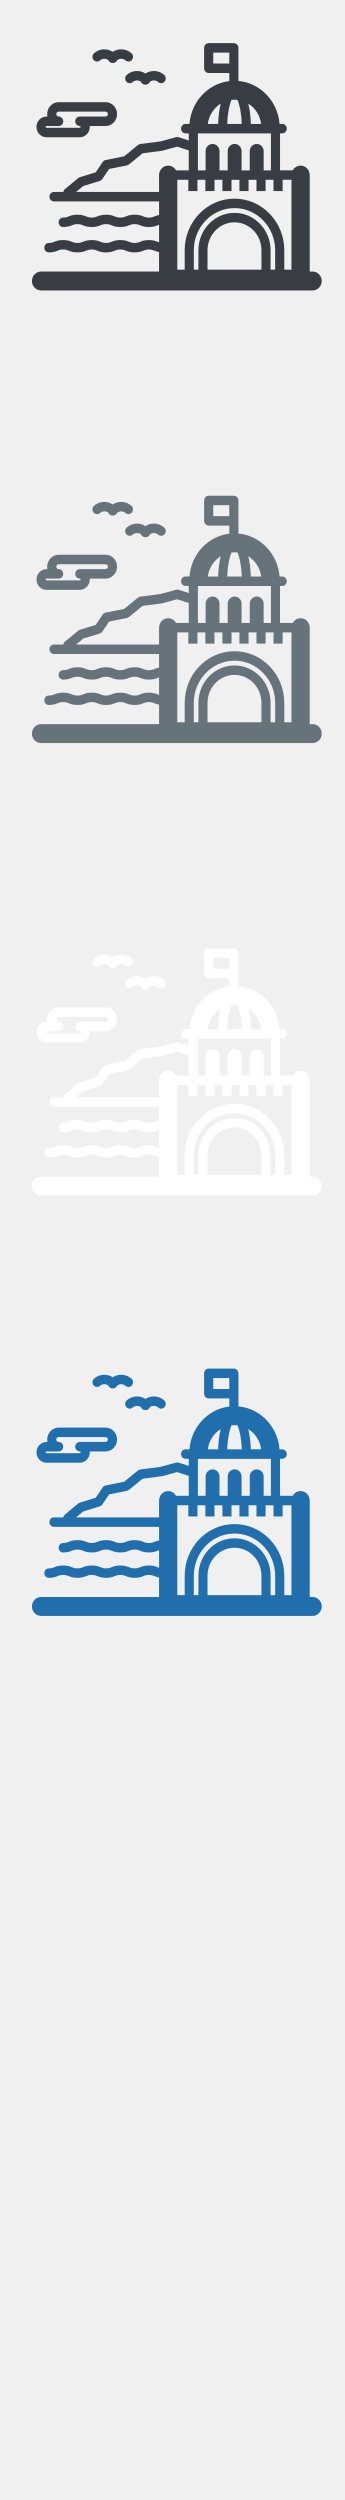
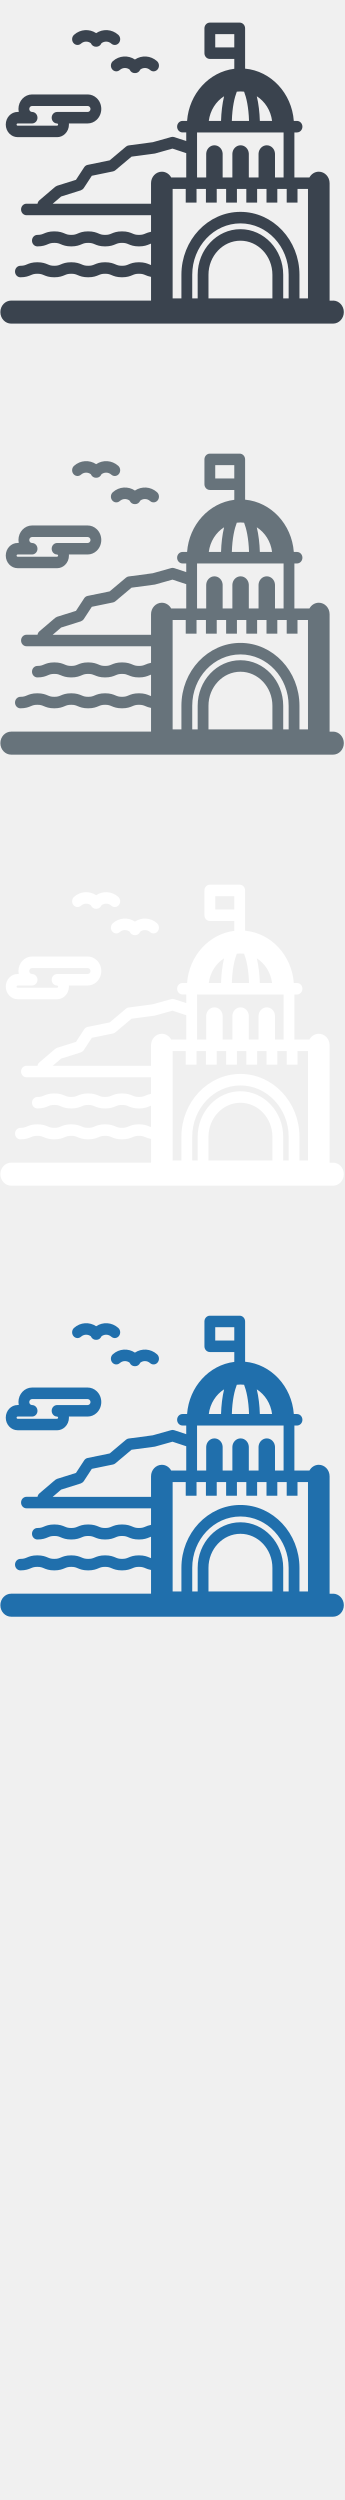
<svg xmlns="http://www.w3.org/2000/svg" width="32" height="232" viewBox="0 0 32 232">
  <g fill="none">
-     <g fill="#fff">
-       <path d="M9.277 89.607c.225-.196.545-.2.773-.029l.005.013c.069.155.219.253.384.253h.048c.164 0 .314-.099.384-.253l.005-.013c.228-.171.548-.167.773.029.179.156.446.132.596-.054.15-.185.127-.462-.052-.618-.501-.437-1.203-.467-1.731-.126-.528-.341-1.229-.31-1.731.126-.179.156-.202.433-.052.618.15.186.417.21.596.054" id="Fill-1" />
-       <path d="M11.717 91.564c.15.186.417.21.596.054.225-.196.545-.2.773-.029l.005.013c.07.155.219.253.384.253h.048c.164 0 .314-.099.384-.253l.005-.013c.228-.171.548-.167.773.029.179.156.446.132.596-.054.15-.186.127-.462-.052-.618-.501-.437-1.203-.467-1.731-.126-.528-.341-1.229-.31-1.731.126-.179.156-.202.433-.052.618" id="Fill-2" />
-       <path d="M4.312 96.738h3.093c.225 0 .443-.085.612-.24.2-.183.315-.445.315-.721l-.004-.083h1.47c.259 0 .509-.098.704-.277.23-.21.362-.512.362-.829 0-.317-.132-.619-.361-.829-.195-.179-.445-.277-.705-.277h-4.353c-.588 0-1.066.496-1.066 1.106l.023.228h-.089c-.511 0-.927.431-.927.961s.416.961.927.961zm0-1.045h1.134c.234 0 .423-.197.423-.439h-.002c0-.242-.189-.439-.423-.439-.121 0-.22-.102-.22-.228s.099-.228.22-.228h4.353l.145.057c.028.026.075.082.075.17 0 .089-.047.145-.075.171l-.145.057h-2.394c-.234 0-.423.196-.423.439 0 .242.19.439.423.439h.002l.053.021.028.062-.028.062-.053.021h-3.093c-.044 0-.08-.038-.08-.083 0-.046.036-.083.08-.083z" id="Fill-3" />
-       <path d="M29.009 109.199h-.267v-8.951c0-.485-.379-.878-.846-.878-.313 0-.586.177-.732.439h-1.178v-3.431h.205c.234 0 .423-.197.423-.439s-.189-.439-.423-.439h-.251c-.161-2.112-1.782-3.804-3.814-3.987v-3.069c0-.242-.189-.439-.423-.439h-2.337c-.234 0-.423.196-.423.439v1.891c0 .242.189.439.423.439h1.914v.751c-1.977.236-3.539 1.903-3.697 3.974h-.357c-.234 0-.423.196-.423.439 0 .242.19.439.423.439h.291v.659l-.941-.303c-.076-.024-.156-.026-.233-.005l-1.445.394-1.886.245c-.077.01-.149.041-.21.091l-1.279 1.048-1.728.346c-.108.022-.204.086-.267.18l-.644.96-1.479.452-.145.079-1.238 1.029c-.082.068-.131.162-.149.261h-.864c-.234 0-.423.196-.423.439 0 .242.19.439.423.439h9.753v1.263c-.187.033-.321.087-.436.133-.149.061-.257.104-.509.104s-.36-.044-.509-.104c-.181-.073-.406-.164-.817-.164-.411 0-.636.091-.817.164-.149.061-.257.104-.509.104s-.36-.044-.509-.104c-.181-.073-.406-.164-.817-.164-.411 0-.636.091-.817.164-.149.061-.257.104-.509.104s-.36-.044-.509-.104c-.181-.073-.406-.164-.817-.164-.411 0-.636.091-.817.164-.149.061-.257.104-.509.104-.234 0-.423.197-.423.439s.189.439.423.439c.411 0 .636-.091.817-.164.149-.061.257-.104.509-.104s.36.044.509.104c.181.073.406.164.817.164.411 0 .636-.091.817-.164.149-.061.257-.104.509-.104s.36.044.509.104c.181.073.406.164.817.164.411 0 .636-.091.817-.164.149-.061.257-.104.509-.104s.36.044.509.104c.181.073.406.164.817.164.411 0 .636-.091.817-.164l.128-.049v1.634l-.128-.049c-.181-.073-.406-.164-.817-.164-.411 0-.636.091-.817.164-.149.061-.257.104-.509.104s-.36-.044-.509-.104c-.181-.073-.406-.164-.817-.164-.411 0-.636.091-.817.164-.149.061-.257.104-.509.104s-.36-.044-.509-.104c-.181-.073-.406-.164-.817-.164-.411 0-.636.091-.817.164-.149.061-.257.104-.509.104s-.36-.044-.509-.104c-.181-.073-.406-.164-.817-.164-.411 0-.636.091-.817.164-.149.061-.257.104-.509.104-.234 0-.423.196-.423.439 0 .242.189.439.423.439.411 0 .636-.091.817-.165.149-.06.257-.104.509-.104s.36.044.509.104c.181.073.406.165.817.165.411 0 .636-.091.817-.164.149-.061.257-.104.509-.104s.36.044.509.104c.181.073.406.165.817.165.411 0 .636-.091.817-.165.149-.06.257-.104.509-.104s.36.044.509.104c.181.073.406.164.817.164.411 0 .636-.091.817-.164.149-.061.257-.104.509-.104s.36.044.509.104c.115.047.248.1.435.133v1.808h-10.951c-.467 0-.846.393-.846.878s.379.878.846.878h25.201c.467 0 .846-.393.846-.878s-.379-.878-.846-.878zm-3.473-.172h-.426v-1.8c0-1.915-1.502-3.473-3.349-3.473-1.846 0-3.349 1.558-3.349 3.473v1.8h-.426v-1.8c0-2.159 1.693-3.916 3.775-3.916s3.775 1.757 3.775 3.916v1.8zm-1.273 0h-5.005v-1.8c0-1.431 1.122-2.596 2.502-2.596 1.38 0 2.503 1.164 2.503 2.596v1.8zm2.786 0h-.667v-1.8c0-2.643-2.073-4.793-4.622-4.793-2.548 0-4.621 2.15-4.621 4.793v1.8h-.687v-8.34h1.025v1.041h.846v-1.041h.735v1.041h.846v-1.041h.735v1.041h.846v-1.041h.735v1.041h.846v-1.041h.735v1.041h.846v-1.041h.735v1.041h.846v-1.041h.82v8.34zm-19.517-7.607l.19-.158 1.145-.35.397-.121.154-.088.074-.082.631-.94 1.661-.333.182-.086 1.267-1.038 1.797-.233.055-.011 1.355-.37.602.194.474.153v1.853h-1.178c-.146-.262-.419-.439-.732-.439-.467 0-.846.393-.846.878v1.564h-7.7l.472-.393zm13.944-8.15l.285-.017.285.017c.176.435.355 1.177.388 2.231h-1.346c.033-1.053.211-1.796.388-2.231zm3.663 6.54h-.672v-1.815c-.016-.355-.298-.637-.644-.637-.346 0-.628.282-.644.637v1.815h-.761v-1.815c-.016-.355-.298-.637-.644-.637-.346 0-.628.282-.644.637v1.815h-.761v-1.815c-.016-.355-.298-.637-.644-.637-.346 0-.628.282-.644.637v1.815h-.716v-3.43h6.776v3.43zm-.901-4.309h-.958c-.02-.656-.099-1.313-.239-1.881.639.397 1.094 1.082 1.197 1.881zm-4.45-6.617h1.491v1.014h-1.491v-1.014zm.693 4.736c-.14.568-.218 1.225-.239 1.881h-.958c.103-.799.557-1.484 1.197-1.881z" id="Fill-4" />
-     </g>
-     <g fill="#373D43">
-       <path d="M9.277 5.607c.225-.196.545-.2.773-.029l.005.013c.069.155.219.253.384.253h.048c.164 0 .314-.099.384-.253l.005-.013c.228-.171.548-.167.773.029.179.156.446.132.596-.054.15-.185.127-.462-.052-.618-.501-.437-1.203-.467-1.731-.126-.528-.341-1.229-.31-1.731.126-.179.156-.202.433-.052.618.15.186.417.21.596.054" id="Fill-1" />
-       <path d="M11.717 7.564c.15.186.417.21.596.054.225-.196.545-.2.773-.029l.005.013c.07.155.219.253.384.253h.048c.164 0 .314-.099.384-.253l.005-.013c.228-.171.548-.167.773.029.179.156.446.132.596-.054.15-.186.127-.462-.052-.618-.501-.437-1.203-.467-1.731-.126-.528-.341-1.229-.31-1.731.126-.179.156-.202.433-.052.618" id="Fill-2" />
-       <path d="M4.312 12.738h3.093c.225 0 .443-.085.612-.24.2-.183.315-.445.315-.721l-.004-.083h1.47c.259 0 .509-.098.704-.277.23-.21.362-.512.362-.829 0-.317-.132-.619-.361-.829-.195-.179-.445-.277-.705-.277h-4.353c-.588 0-1.066.496-1.066 1.106l.023.228h-.089c-.511 0-.927.431-.927.961s.416.961.927.961zm0-1.045h1.134c.234 0 .423-.197.423-.439h-.002c0-.242-.189-.439-.423-.439-.121 0-.22-.102-.22-.228s.099-.228.22-.228h4.353l.145.057c.028.026.075.082.075.17 0 .089-.047.145-.075.171l-.145.057h-2.394c-.234 0-.423.196-.423.439 0 .242.19.439.423.439h.002l.053.021.028.062-.028.062-.053.021h-3.093c-.044 0-.08-.038-.08-.083 0-.046.036-.083.08-.083z" id="Fill-3" />
-       <path d="M29.009 25.199h-.267v-8.951c0-.485-.379-.878-.846-.878-.313 0-.586.177-.732.439h-1.178v-3.431h.205c.234 0 .423-.197.423-.439s-.189-.439-.423-.439h-.251c-.161-2.112-1.782-3.804-3.814-3.987v-3.069c0-.242-.189-.439-.423-.439h-2.337c-.234 0-.423.196-.423.439v1.891c0 .242.189.439.423.439h1.914v.751c-1.977.236-3.539 1.903-3.697 3.974h-.357c-.234 0-.423.196-.423.439 0 .242.19.439.423.439h.291v.659l-.941-.303c-.076-.024-.156-.026-.233-.005l-1.445.394-1.886.245c-.077.01-.149.041-.21.091l-1.279 1.048-1.728.346c-.108.022-.204.086-.267.18l-.644.96-1.479.452-.145.079-1.238 1.029c-.082.068-.131.162-.149.261h-.864c-.234 0-.423.196-.423.439 0 .242.19.439.423.439h9.753v1.263c-.187.033-.321.087-.436.133-.149.061-.257.104-.509.104s-.36-.044-.509-.104c-.181-.073-.406-.164-.817-.164-.411 0-.636.091-.817.164-.149.061-.257.104-.509.104s-.36-.044-.509-.104c-.181-.073-.406-.164-.817-.164-.411 0-.636.091-.817.164-.149.061-.257.104-.509.104s-.36-.044-.509-.104c-.181-.073-.406-.164-.817-.164-.411 0-.636.091-.817.164-.149.061-.257.104-.509.104-.234 0-.423.197-.423.439s.189.439.423.439c.411 0 .636-.091.817-.164.149-.061.257-.104.509-.104s.36.044.509.104c.181.073.406.164.817.164.411 0 .636-.091.817-.164.149-.061.257-.104.509-.104s.36.044.509.104c.181.073.406.164.817.164.411 0 .636-.091.817-.164.149-.061.257-.104.509-.104s.36.044.509.104c.181.073.406.164.817.164.411 0 .636-.091.817-.164l.128-.049v1.634l-.128-.049c-.181-.073-.406-.164-.817-.164-.411 0-.636.091-.817.164-.149.061-.257.104-.509.104s-.36-.044-.509-.104c-.181-.073-.406-.164-.817-.164-.411 0-.636.091-.817.164-.149.061-.257.104-.509.104s-.36-.044-.509-.104c-.181-.073-.406-.164-.817-.164-.411 0-.636.091-.817.164-.149.061-.257.104-.509.104s-.36-.044-.509-.104c-.181-.073-.406-.164-.817-.164-.411 0-.636.091-.817.164-.149.061-.257.104-.509.104-.234 0-.423.196-.423.439 0 .242.189.439.423.439.411 0 .636-.091.817-.165.149-.06.257-.104.509-.104s.36.044.509.104c.181.073.406.165.817.165.411 0 .636-.091.817-.164.149-.061.257-.104.509-.104s.36.044.509.104c.181.073.406.165.817.165.411 0 .636-.091.817-.165.149-.06.257-.104.509-.104s.36.044.509.104c.181.073.406.164.817.164.411 0 .636-.091.817-.164.149-.061.257-.104.509-.104s.36.044.509.104c.115.047.248.1.435.133v1.808h-10.951c-.467 0-.846.393-.846.878s.379.878.846.878h25.201c.467 0 .846-.393.846-.878s-.379-.878-.846-.878zm-3.473-.172h-.426v-1.8c0-1.915-1.502-3.473-3.349-3.473-1.846 0-3.349 1.558-3.349 3.473v1.8h-.426v-1.8c0-2.159 1.693-3.916 3.775-3.916s3.775 1.757 3.775 3.916v1.8zm-1.273 0h-5.005v-1.8c0-1.431 1.122-2.596 2.502-2.596 1.38 0 2.503 1.164 2.503 2.596v1.8zm2.786 0h-.667v-1.8c0-2.643-2.073-4.793-4.622-4.793-2.548 0-4.621 2.15-4.621 4.793v1.8h-.687v-8.34h1.025v1.041h.846v-1.041h.735v1.041h.846v-1.041h.735v1.041h.846v-1.041h.735v1.041h.846v-1.041h.735v1.041h.846v-1.041h.735v1.041h.846v-1.041h.82v8.34zm-19.517-7.607l.19-.158 1.145-.35.397-.121.154-.088.074-.082.631-.94 1.661-.333.182-.086 1.267-1.038 1.797-.233.055-.011 1.355-.37.602.194.474.153v1.853h-1.178c-.146-.262-.419-.439-.732-.439-.467 0-.846.393-.846.878v1.564h-7.7l.472-.393zm13.944-8.15l.285-.017.285.017c.176.435.355 1.177.388 2.231h-1.346c.033-1.053.211-1.796.388-2.231zm3.663 6.54h-.672v-1.815c-.016-.355-.298-.637-.644-.637-.346 0-.628.282-.644.637v1.815h-.761v-1.815c-.016-.355-.298-.637-.644-.637-.346 0-.628.282-.644.637v1.815h-.761v-1.815c-.016-.355-.298-.637-.644-.637-.346 0-.628.282-.644.637v1.815h-.716v-3.43h6.776v3.43zm-.901-4.309h-.958c-.02-.656-.099-1.313-.239-1.881.639.397 1.094 1.082 1.197 1.881zm-4.45-6.617h1.491v1.014h-1.491v-1.014zm.693 4.736c-.14.568-.218 1.225-.239 1.881h-.958c.103-.799.557-1.484 1.197-1.881z" id="Fill-4" />
-     </g>
-     <g fill="#67737B">
-       <path d="M9.277 47.607c.225-.196.545-.2.773-.029l.005.013c.069.155.219.253.384.253h.048c.164 0 .314-.099.384-.253l.005-.013c.228-.171.548-.167.773.029.179.156.446.132.596-.054.15-.185.127-.462-.052-.618-.501-.437-1.203-.467-1.731-.126-.528-.341-1.229-.31-1.731.126-.179.156-.202.433-.052.618.15.186.417.21.596.054" />
-       <path d="M11.717 49.564c.15.186.417.21.596.054.225-.196.545-.2.773-.029l.005.013c.07.155.219.253.384.253h.048c.164 0 .314-.099.384-.253l.005-.013c.228-.171.548-.167.773.029.179.156.446.132.596-.054.15-.186.127-.462-.052-.618-.501-.437-1.203-.467-1.731-.126-.528-.341-1.229-.31-1.731.126-.179.156-.202.433-.052.618" />
-       <path d="M4.312 54.738h3.093c.225 0 .443-.085.612-.24.2-.183.315-.445.315-.721l-.004-.083h1.47c.259 0 .509-.098.704-.277.23-.21.362-.512.362-.829 0-.317-.132-.619-.361-.829-.195-.179-.445-.277-.705-.277h-4.353c-.588 0-1.066.496-1.066 1.106l.023.228h-.089c-.511 0-.927.431-.927.961s.416.961.927.961zm0-1.045h1.134c.234 0 .423-.197.423-.439h-.002c0-.242-.189-.439-.423-.439-.121 0-.22-.102-.22-.228s.099-.228.22-.228h4.353l.145.057c.028.026.075.082.075.17 0 .089-.047.145-.075.171l-.145.057h-2.394c-.234 0-.423.196-.423.439 0 .242.19.439.423.439h.002l.053.021.028.062-.028.062-.053.021h-3.093c-.044 0-.08-.038-.08-.083 0-.046.036-.083.08-.083z" />
-       <path d="M29.009 67.199h-.267v-8.951c0-.485-.379-.878-.846-.878-.313 0-.586.177-.732.439h-1.178v-3.431h.205c.234 0 .423-.197.423-.439s-.189-.439-.423-.439h-.251c-.161-2.112-1.782-3.804-3.814-3.987v-3.069c0-.242-.189-.439-.423-.439h-2.337c-.234 0-.423.196-.423.439v1.891c0 .242.189.439.423.439h1.914v.751c-1.977.236-3.539 1.903-3.697 3.974h-.357c-.234 0-.423.196-.423.439 0 .242.19.439.423.439h.291v.659l-.941-.303c-.076-.024-.156-.026-.233-.005l-1.445.394-1.886.245c-.077.01-.149.041-.21.091l-1.279 1.048-1.728.346c-.108.022-.204.086-.267.18l-.644.96-1.479.452-.145.079-1.238 1.029c-.082.068-.131.162-.149.261h-.864c-.234 0-.423.196-.423.439 0 .242.19.439.423.439h9.753v1.263c-.187.033-.321.087-.436.133-.149.061-.257.104-.509.104s-.36-.044-.509-.104c-.181-.073-.406-.164-.817-.164-.411 0-.636.091-.817.164-.149.061-.257.104-.509.104s-.36-.044-.509-.104c-.181-.073-.406-.164-.817-.164-.411 0-.636.091-.817.164-.149.061-.257.104-.509.104s-.36-.044-.509-.104c-.181-.073-.406-.164-.817-.164-.411 0-.636.091-.817.164-.149.061-.257.104-.509.104-.234 0-.423.197-.423.439s.189.439.423.439c.411 0 .636-.091.817-.164.149-.061.257-.104.509-.104s.36.044.509.104c.181.073.406.164.817.164.411 0 .636-.091.817-.164.149-.061.257-.104.509-.104s.36.044.509.104c.181.073.406.164.817.164.411 0 .636-.091.817-.164.149-.061.257-.104.509-.104s.36.044.509.104c.181.073.406.164.817.164.411 0 .636-.091.817-.164l.128-.049v1.634l-.128-.049c-.181-.073-.406-.164-.817-.164-.411 0-.636.091-.817.164-.149.061-.257.104-.509.104s-.36-.044-.509-.104c-.181-.073-.406-.164-.817-.164-.411 0-.636.091-.817.164-.149.061-.257.104-.509.104s-.36-.044-.509-.104c-.181-.073-.406-.164-.817-.164-.411 0-.636.091-.817.164-.149.061-.257.104-.509.104s-.36-.044-.509-.104c-.181-.073-.406-.164-.817-.164-.411 0-.636.091-.817.164-.149.061-.257.104-.509.104-.234 0-.423.196-.423.439 0 .242.189.439.423.439.411 0 .636-.091.817-.165.149-.06.257-.104.509-.104s.36.044.509.104c.181.073.406.165.817.165.411 0 .636-.091.817-.164.149-.061.257-.104.509-.104s.36.044.509.104c.181.073.406.165.817.165.411 0 .636-.091.817-.165.149-.06.257-.104.509-.104s.36.044.509.104c.181.073.406.164.817.164.411 0 .636-.091.817-.164.149-.061.257-.104.509-.104s.36.044.509.104c.115.047.248.1.435.133v1.808h-10.951c-.467 0-.846.393-.846.878s.379.878.846.878h25.201c.467 0 .846-.393.846-.878s-.379-.878-.846-.878zm-3.473-.172h-.426v-1.8c0-1.915-1.502-3.473-3.349-3.473-1.846 0-3.349 1.558-3.349 3.473v1.8h-.426v-1.8c0-2.159 1.693-3.916 3.775-3.916s3.775 1.757 3.775 3.916v1.8zm-1.273 0h-5.005v-1.8c0-1.431 1.122-2.596 2.502-2.596 1.38 0 2.503 1.164 2.503 2.596v1.8zm2.786 0h-.667v-1.8c0-2.643-2.073-4.793-4.622-4.793-2.548 0-4.621 2.15-4.621 4.793v1.8h-.687v-8.34h1.025v1.041h.846v-1.041h.735v1.041h.846v-1.041h.735v1.041h.846v-1.041h.735v1.041h.846v-1.041h.735v1.041h.846v-1.041h.735v1.041h.846v-1.041h.82v8.34zm-19.517-7.607l.19-.158 1.145-.35.397-.121.154-.088.074-.082.631-.94 1.661-.333.182-.086 1.267-1.038 1.797-.233.055-.011 1.355-.37.602.194.474.153v1.853h-1.178c-.146-.262-.419-.439-.732-.439-.467 0-.846.393-.846.878v1.564h-7.7l.472-.393zm13.944-8.15l.285-.017.285.017c.176.435.355 1.177.388 2.231h-1.346c.033-1.053.211-1.796.388-2.231zm3.663 6.54h-.672v-1.815c-.016-.355-.298-.637-.644-.637-.346 0-.628.282-.644.637v1.815h-.761v-1.815c-.016-.355-.298-.637-.644-.637-.346 0-.628.282-.644.637v1.815h-.761v-1.815c-.016-.355-.298-.637-.644-.637-.346 0-.628.282-.644.637v1.815h-.716v-3.43h6.776v3.43zm-.901-4.309h-.958c-.02-.656-.099-1.313-.239-1.881.639.397 1.094 1.082 1.197 1.881zm-4.45-6.617h1.491v1.014h-1.491v-1.014zm.693 4.736c-.14.568-.218 1.225-.239 1.881h-.958c.103-.799.557-1.484 1.197-1.881z" />
-     </g>
-     <g fill="#206FAC">
-       <path d="M9.277 128.607c.225-.196.545-.2.773-.029l.005.013c.069.155.219.253.384.253h.048c.164 0 .314-.099.384-.253l.005-.013c.228-.171.548-.167.773.029.179.156.446.132.596-.054.15-.185.127-.462-.052-.618-.501-.437-1.203-.467-1.731-.126-.528-.341-1.229-.31-1.731.126-.179.156-.202.433-.052.618.15.186.417.21.596.054M11.717 130.564c.15.186.417.21.596.054.225-.196.545-.2.773-.029l.005.013c.07.155.219.253.384.253h.048c.164 0 .314-.099.384-.253l.005-.013c.228-.171.548-.167.773.029.179.156.446.132.596-.054.15-.186.127-.462-.052-.618-.501-.437-1.203-.467-1.731-.126-.528-.341-1.229-.31-1.731.126-.179.156-.202.433-.052.618" />
-       <path d="M4.312 135.738h3.093c.225 0 .443-.085.612-.24.2-.183.315-.445.315-.721l-.004-.083h1.47c.259 0 .509-.098.704-.277.23-.21.362-.512.362-.829 0-.317-.132-.619-.361-.829-.195-.179-.445-.277-.705-.277h-4.353c-.588 0-1.066.496-1.066 1.106l.023.228h-.089c-.511 0-.927.431-.927.961s.416.961.927.961zm0-1.045h1.134c.234 0 .423-.197.423-.439h-.002c0-.242-.189-.439-.423-.439-.121 0-.22-.102-.22-.228s.099-.228.22-.228h4.353l.145.057c.028.026.075.082.075.17 0 .089-.047.145-.075.171l-.145.057h-2.394c-.234 0-.423.196-.423.439 0 .242.19.439.423.439h.002l.053.021.028.062-.028.062-.053.021h-3.093c-.044 0-.08-.038-.08-.083 0-.046.036-.083.08-.083zM29.009 148.199h-.267v-8.951c0-.485-.379-.878-.846-.878-.313 0-.586.177-.732.439h-1.178v-3.431h.205c.234 0 .423-.197.423-.439s-.189-.439-.423-.439h-.251c-.161-2.112-1.782-3.804-3.814-3.987v-3.069c0-.242-.189-.439-.423-.439h-2.337c-.234 0-.423.196-.423.439v1.891c0 .242.189.439.423.439h1.914v.751c-1.977.236-3.539 1.903-3.697 3.974h-.357c-.234 0-.423.196-.423.439 0 .242.19.439.423.439h.291v.659l-.941-.303c-.076-.024-.156-.026-.233-.005l-1.445.394-1.886.245c-.077.01-.149.041-.21.091l-1.279 1.048-1.728.346c-.108.022-.204.086-.267.18l-.644.96-1.479.452-.145.079-1.238 1.029c-.082.068-.131.162-.149.261h-.864c-.234 0-.423.196-.423.439 0 .242.19.439.423.439h9.753v1.263c-.187.033-.321.087-.436.133-.149.061-.257.104-.509.104s-.36-.044-.509-.104c-.181-.073-.406-.164-.817-.164-.411 0-.636.091-.817.164-.149.061-.257.104-.509.104s-.36-.044-.509-.104c-.181-.073-.406-.164-.817-.164-.411 0-.636.091-.817.164-.149.061-.257.104-.509.104s-.36-.044-.509-.104c-.181-.073-.406-.164-.817-.164-.411 0-.636.091-.817.164-.149.061-.257.104-.509.104-.234 0-.423.197-.423.439s.189.439.423.439c.411 0 .636-.091.817-.164.149-.061.257-.104.509-.104s.36.044.509.104c.181.073.406.164.817.164.411 0 .636-.091.817-.164.149-.061.257-.104.509-.104s.36.044.509.104c.181.073.406.164.817.164.411 0 .636-.091.817-.164.149-.061.257-.104.509-.104s.36.044.509.104c.181.073.406.164.817.164.411 0 .636-.091.817-.164l.128-.049v1.634l-.128-.049c-.181-.073-.406-.164-.817-.164-.411 0-.636.091-.817.164-.149.061-.257.104-.509.104s-.36-.044-.509-.104c-.181-.073-.406-.164-.817-.164-.411 0-.636.091-.817.164-.149.061-.257.104-.509.104s-.36-.044-.509-.104c-.181-.073-.406-.164-.817-.164-.411 0-.636.091-.817.164-.149.061-.257.104-.509.104s-.36-.044-.509-.104c-.181-.073-.406-.164-.817-.164-.411 0-.636.091-.817.164-.149.061-.257.104-.509.104-.234 0-.423.196-.423.439 0 .242.189.439.423.439.411 0 .636-.091.817-.165.149-.06.257-.104.509-.104s.36.044.509.104c.181.073.406.165.817.165.411 0 .636-.091.817-.164.149-.061.257-.104.509-.104s.36.044.509.104c.181.073.406.165.817.165.411 0 .636-.091.817-.165.149-.06.257-.104.509-.104s.36.044.509.104c.181.073.406.164.817.164.411 0 .636-.091.817-.164.149-.061.257-.104.509-.104s.36.044.509.104c.115.047.248.1.435.133v1.808h-10.951c-.467 0-.846.393-.846.878s.379.878.846.878h25.201c.467 0 .846-.393.846-.878s-.379-.878-.846-.878zm-3.473-.172h-.426v-1.8c0-1.915-1.502-3.473-3.349-3.473-1.846 0-3.349 1.558-3.349 3.473v1.8h-.426v-1.8c0-2.159 1.693-3.916 3.775-3.916s3.775 1.757 3.775 3.916v1.8zm-1.273 0h-5.005v-1.8c0-1.431 1.122-2.596 2.502-2.596 1.38 0 2.503 1.164 2.503 2.596v1.8zm2.786 0h-.667v-1.8c0-2.643-2.073-4.793-4.622-4.793-2.548 0-4.621 2.15-4.621 4.793v1.8h-.687v-8.34h1.025v1.041h.846v-1.041h.735v1.041h.846v-1.041h.735v1.041h.846v-1.041h.735v1.041h.846v-1.041h.735v1.041h.846v-1.041h.735v1.041h.846v-1.041h.82v8.34zm-19.517-7.607l.19-.158 1.145-.35.397-.121.154-.088.074-.082.631-.94 1.661-.333.182-.086 1.267-1.038 1.797-.233.055-.011 1.355-.37.602.194.474.153v1.853h-1.178c-.146-.262-.419-.439-.732-.439-.467 0-.846.393-.846.878v1.564h-7.7l.472-.393zm13.944-8.15l.285-.017.285.017c.176.435.355 1.177.388 2.231h-1.346c.033-1.053.211-1.796.388-2.231zm3.663 6.54h-.672v-1.815c-.016-.355-.298-.637-.644-.637-.346 0-.628.282-.644.637v1.815h-.761v-1.815c-.016-.355-.298-.637-.644-.637-.346 0-.628.282-.644.637v1.815h-.761v-1.815c-.016-.355-.298-.637-.644-.637-.346 0-.628.282-.644.637v1.815h-.716v-3.43h6.776v3.43zm-.901-4.309h-.958c-.02-.656-.099-1.313-.239-1.881.639.397 1.094 1.082 1.197 1.881zm-4.45-6.617h1.491v1.014h-1.491v-1.014zm.693 4.736c-.14.568-.218 1.225-.239 1.881h-.958c.103-.799.557-1.484 1.197-1.881z" />
+     <g>
+       <path d="M7.517 124.048c.267-.239.646-.244.917-.036l.006.015c.082.188.26.309.455.309h.057c.195 0 .372-.12.455-.309l.006-.015c.27-.208.65-.203.916.036.212.19.529.16.707-.066.178-.226.151-.563-.062-.753-.594-.532-1.426-.569-2.051-.154-.625-.415-1.457-.378-2.051.154-.212.19-.24.527-.062.753.178.226.494.256.707.066m2.892 2.382c.178.226.494.256.707.066.267-.239.646-.244.917-.036l.006.015c.082.188.26.308.455.308h.057c.195 0 .372-.12.455-.308l.006-.015c.27-.208.65-.203.916.036.212.19.529.16.707-.066.178-.226.151-.563-.062-.753-.594-.532-1.426-.569-2.051-.154-.625-.415-1.457-.378-2.051.154-.212.19-.24.527-.062.753m-8.776 6.299h3.666c.267 0 .525-.104.726-.293.237-.222.373-.542.373-.878l-.005-.102h1.742c.307 0 .604-.12.835-.337.272-.256.429-.624.429-1.009 0-.386-.156-.754-.428-1.009-.231-.217-.528-.337-.835-.337h-5.16c-.697 0-1.264.604-1.264 1.346l.027.277h-.106c-.606 0-1.098.525-1.098 1.17 0 .645.493 1.17 1.098 1.17zm0-1.272h1.344c.277 0 .502-.239.502-.534h-.002c0-.295-.225-.534-.502-.534-.144 0-.26-.124-.26-.277 0-.153.117-.277.26-.277h5.16c.08 0 .138.038.172.07.033.031.089.099.089.207 0 .108-.056.176-.089.208-.034.032-.091.07-.172.07h-2.837c-.277 0-.502.239-.502.534 0 .295.225.534.502.534h.002l.063.026.033.076-.033.076-.063.026h-3.666c-.053 0-.095-.046-.095-.102 0-.056.043-.102.095-.102zm29.27 16.442h-.316v-10.897c0-.59-.449-1.069-1.003-1.069-.371 0-.694.215-.868.534h-1.397v-4.177h.243c.277 0 .502-.239.502-.534 0-.295-.225-.534-.502-.534h-.297c-.19-2.571-2.112-4.631-4.52-4.853v-3.737c0-.295-.225-.534-.502-.534h-2.77c-.277 0-.502.239-.502.534v2.303c0 .295.225.534.502.534h2.269v.914c-2.343.287-4.194 2.317-4.381 4.838h-.423c-.277 0-.502.239-.502.534 0 .295.225.534.502.534h.345v.802l-1.116-.369c-.09-.03-.185-.032-.276-.006l-1.713.48-2.236.298c-.091.012-.177.05-.248.111l-1.516 1.275-2.048.421c-.128.027-.242.105-.317.219l-.763 1.168-1.753.55-.172.096-1.467 1.252c-.097.083-.155.197-.177.318h-1.025c-.277 0-.502.239-.502.534 0 .295.225.534.502.534h11.559v1.537c-.222.04-.38.106-.516.162-.177.074-.305.127-.603.127-.299 0-.426-.053-.603-.127-.214-.089-.481-.2-.968-.2s-.754.111-.968.2c-.177.074-.305.127-.603.127s-.426-.053-.603-.127c-.214-.089-.481-.2-.968-.2s-.754.111-.968.2c-.177.074-.305.127-.603.127s-.426-.053-.603-.127c-.214-.089-.481-.2-.968-.2-.488 0-.754.111-.968.2-.177.074-.305.127-.603.127-.277 0-.501.239-.501.534 0 .295.225.534.501.534.487 0 .754-.111.968-.2.177-.074.305-.127.603-.127s.426.053.603.127c.214.089.481.2.968.2s.754-.111.968-.2c.177-.074.305-.127.603-.127s.426.053.603.127c.214.089.481.2.968.2.488 0 .754-.111.968-.2.177-.074.305-.127.603-.127s.426.053.603.127c.214.089.481.2.968.2s.754-.111.968-.2l.151-.059v1.989l-.151-.059c-.214-.089-.481-.2-.968-.2s-.754.111-.968.2c-.177.074-.305.127-.604.127-.298 0-.426-.053-.603-.127-.214-.089-.481-.2-.968-.2s-.754.111-.968.2c-.177.074-.305.127-.603.127-.299 0-.427-.053-.604-.127-.214-.089-.481-.2-.968-.2-.488 0-.754.111-.969.2-.177.074-.305.127-.604.127-.298 0-.426-.053-.603-.127-.214-.089-.481-.2-.968-.2s-.754.111-.968.2c-.177.074-.305.127-.603.127-.277 0-.502.239-.502.534 0 .295.225.534.502.534.487 0 .754-.111.968-.2.177-.074.305-.127.603-.127s.426.053.603.127c.214.089.481.2.968.2s.754-.111.968-.2c.177-.074.305-.127.604-.127.298 0 .426.053.603.127.214.089.481.2.969.2.487 0 .754-.111.968-.2.177-.074.305-.127.603-.127.299 0 .427.053.604.127.214.089.481.2.968.2.488 0 .754-.111.969-.2.177-.074.305-.127.604-.127.298 0 .426.053.603.127.136.057.294.122.516.162v2.2h-12.979c-.554 0-1.003.479-1.003 1.069s.449 1.069 1.003 1.069h29.867c.554 0 1.003-.478 1.003-1.069 0-.59-.449-1.069-1.003-1.069zm-4.116-.21h-.505v-2.192c0-2.332-1.78-4.229-3.969-4.229-2.188 0-3.969 1.897-3.969 4.229v2.192h-.505v-2.192c0-2.628 2.007-4.767 4.474-4.767s4.474 2.138 4.474 4.767v2.192zm-1.508 0h-5.932v-2.192c0-1.742 1.33-3.16 2.966-3.16 1.635 0 2.966 1.418 2.966 3.16v2.192zm3.302 0h-.791v-2.192c0-3.218-2.457-5.836-5.478-5.836-3.02 0-5.477 2.618-5.477 5.836v2.192h-.814v-10.153h1.215v1.267h1.003v-1.267h.871v1.267h1.003v-1.267h.871v1.267h1.003v-1.267h.871v1.267h1.003v-1.267h.871v1.267h1.003v-1.267h.871v1.267h1.003v-1.267h.972v10.153zm-23.132-9.261l.225-.192 1.358-.426.47-.148.183-.107.087-.1.748-1.144 1.968-.405c.079-.016.153-.052.216-.105l1.502-1.264 2.13-.284.065-.013 1.606-.45.714.236.562.186v2.256h-1.397c-.174-.319-.497-.534-.868-.534-.554 0-1.003.479-1.003 1.069v1.904h-9.125l.56-.478zm16.526-9.922l.338-.021.338.021c.209.53.421 1.433.459 2.716h-1.595c.039-1.282.25-2.186.46-2.716zm4.341 7.962h-.796v-2.209c-.019-.432-.353-.776-.763-.776-.41 0-.745.344-.764.776v2.209h-.902v-2.209c-.019-.432-.353-.776-.763-.776-.41 0-.745.344-.764.776v2.209h-.902v-2.209c-.019-.432-.353-.776-.763-.776-.41 0-.745.344-.764.776v2.209h-.849v-4.176h8.031v4.176zm-1.067-5.246h-1.136c-.024-.798-.117-1.598-.283-2.29.758.483 1.296 1.317 1.418 2.29zm-5.275-8.056h1.767v1.234h-1.767v-1.234zm.821 5.765c-.166.692-.259 1.492-.283 2.29h-1.136c.122-.973.661-1.807 1.418-2.29z" fill="#206FAC" />
+       <path d="M7.517 84.048c.267-.239.646-.244.917-.036l.006.015c.082.188.26.309.455.309h.057c.195 0 .372-.12.455-.309l.006-.015c.27-.208.65-.203.916.036.212.19.529.16.707-.066.178-.226.151-.563-.062-.753-.594-.532-1.426-.569-2.051-.154-.625-.415-1.457-.378-2.051.154-.212.19-.24.527-.062.753.178.226.494.256.707.066m2.892 2.382c.178.226.494.256.707.066.267-.239.646-.244.917-.036l.006.015c.082.188.26.308.455.308h.057c.195 0 .372-.12.455-.308l.006-.015c.27-.208.65-.203.916.036.212.19.529.16.707-.066.178-.226.151-.563-.062-.753-.594-.532-1.426-.569-2.051-.154-.625-.415-1.457-.378-2.051.154-.212.19-.24.527-.062.753m-8.776 6.299h3.666c.267 0 .525-.104.726-.293.237-.222.373-.542.373-.878l-.005-.102h1.742c.307 0 .604-.12.835-.337.272-.256.429-.624.429-1.009 0-.386-.156-.754-.428-1.009-.231-.217-.528-.337-.835-.337h-5.16c-.697 0-1.264.604-1.264 1.346l.027.277h-.106c-.606 0-1.098.525-1.098 1.17 0 .645.493 1.17 1.098 1.17zm0-1.272h1.344c.277 0 .502-.239.502-.534h-.002c0-.295-.225-.534-.502-.534-.144 0-.26-.124-.26-.277 0-.153.117-.277.26-.277h5.16c.08 0 .138.038.172.07.033.031.089.099.089.207 0 .108-.056.176-.089.208-.034.032-.091.07-.172.07h-2.837c-.277 0-.502.239-.502.534 0 .295.225.534.502.534h.002l.063.026.033.076-.033.076-.063.026h-3.666c-.053 0-.095-.046-.095-.102 0-.056.043-.102.095-.102zm29.27 16.442h-.316v-10.897c0-.59-.449-1.069-1.003-1.069-.371 0-.694.215-.868.534h-1.397v-4.177h.243c.277 0 .502-.239.502-.534 0-.295-.225-.534-.502-.534h-.297c-.19-2.571-2.112-4.631-4.52-4.853v-3.737c0-.295-.225-.534-.502-.534h-2.77c-.277 0-.502.239-.502.534v2.303c0 .295.225.534.502.534h2.269v.914c-2.343.287-4.194 2.317-4.381 4.838h-.423c-.277 0-.502.239-.502.534 0 .295.225.534.502.534h.345v.802l-1.116-.369c-.09-.03-.185-.032-.276-.006l-1.713.48-2.236.298c-.091.012-.177.05-.248.111l-1.516 1.275-2.048.421c-.128.027-.242.105-.317.219l-.763 1.168-1.753.55-.172.096-1.467 1.252c-.097.083-.155.197-.177.318h-1.025c-.277 0-.502.239-.502.534 0 .295.225.534.502.534h11.559v1.537c-.222.04-.38.106-.516.162-.177.074-.305.127-.603.127-.299 0-.426-.053-.603-.127-.214-.089-.481-.2-.968-.2s-.754.111-.968.2c-.177.074-.305.127-.603.127s-.426-.053-.603-.127c-.214-.089-.481-.2-.968-.2s-.754.111-.968.2c-.177.074-.305.127-.603.127s-.426-.053-.603-.127c-.214-.089-.481-.2-.968-.2-.488 0-.754.111-.968.2-.177.074-.305.127-.603.127-.277 0-.501.239-.501.534 0 .295.225.534.501.534.487 0 .754-.111.968-.2.177-.074.305-.127.603-.127s.426.053.603.127c.214.089.481.2.968.2s.754-.111.968-.2c.177-.074.305-.127.603-.127s.426.053.603.127c.214.089.481.2.968.2.488 0 .754-.111.968-.2.177-.074.305-.127.603-.127s.426.053.603.127c.214.089.481.2.968.2s.754-.111.968-.2l.151-.059v1.989l-.151-.059c-.214-.089-.481-.2-.968-.2s-.754.111-.968.2c-.177.074-.305.127-.604.127-.298 0-.426-.053-.603-.127-.214-.089-.481-.2-.968-.2s-.754.111-.968.2c-.177.074-.305.127-.603.127-.299 0-.427-.053-.604-.127-.214-.089-.481-.2-.968-.2-.488 0-.754.111-.969.2-.177.074-.305.127-.604.127-.298 0-.426-.053-.603-.127-.214-.089-.481-.2-.968-.2s-.754.111-.968.2c-.177.074-.305.127-.603.127-.277 0-.502.239-.502.534 0 .295.225.534.502.534.487 0 .754-.111.968-.2.177-.074.305-.127.603-.127s.426.053.603.127c.214.089.481.2.968.2s.754-.111.968-.2c.177-.074.305-.127.604-.127.298 0 .426.053.603.127.214.089.481.2.969.2.487 0 .754-.111.968-.2.177-.074.305-.127.603-.127.299 0 .427.053.604.127.214.089.481.2.968.2.488 0 .754-.111.969-.2.177-.074.305-.127.604-.127.298 0 .426.053.603.127.136.057.294.122.516.162v2.2h-12.979c-.554 0-1.003.479-1.003 1.069s.449 1.069 1.003 1.069h29.867c.554 0 1.003-.478 1.003-1.069 0-.59-.449-1.069-1.003-1.069zm-4.116-.21h-.505v-2.192c0-2.332-1.78-4.229-3.969-4.229-2.188 0-3.969 1.897-3.969 4.229v2.192h-.505v-2.192c0-2.628 2.007-4.767 4.474-4.767s4.474 2.138 4.474 4.767v2.192zm-1.508 0h-5.932v-2.192c0-1.742 1.33-3.16 2.966-3.16 1.635 0 2.966 1.418 2.966 3.16v2.192zm3.302 0h-.791v-2.192c0-3.218-2.457-5.836-5.478-5.836-3.02 0-5.477 2.618-5.477 5.836v2.192h-.814v-10.153h1.215v1.267h1.003v-1.267h.871v1.267h1.003v-1.267h.871v1.267h1.003v-1.267h.871v1.267h1.003v-1.267h.871v1.267h1.003v-1.267h.871v1.267h1.003v-1.267h.972v10.153zm-23.132-9.261l.225-.192 1.358-.426.47-.148.183-.107.087-.1.748-1.144 1.968-.405c.079-.016.153-.052.216-.105l1.502-1.264 2.13-.284.065-.013 1.606-.45.714.236.562.186v2.256h-1.397c-.174-.319-.497-.534-.868-.534-.554 0-1.003.479-1.003 1.069v1.904h-9.125l.56-.478zm16.526-9.922l.338-.021.338.021c.209.53.421 1.433.459 2.716h-1.595c.039-1.282.25-2.186.46-2.716zm4.341 7.962h-.796v-2.209c-.019-.432-.353-.776-.763-.776-.41 0-.745.344-.764.776v2.209h-.902v-2.209c-.019-.432-.353-.776-.763-.776-.41 0-.745.344-.764.776v2.209h-.902v-2.209c-.019-.432-.353-.776-.763-.776-.41 0-.745.344-.764.776v2.209h-.849v-4.176h8.031v4.176zm-1.067-5.246h-1.136c-.024-.798-.117-1.598-.283-2.29.758.483 1.296 1.317 1.418 2.29zm-5.275-8.056h1.767v1.234h-1.767v-1.234zm.821 5.765c-.166.692-.259 1.492-.283 2.29h-1.136c.122-.973.661-1.807 1.418-2.29z" fill="#fff" />
+       <path d="M7.517 44.048c.267-.239.646-.244.917-.036l.006.015c.082.188.26.309.455.309h.057c.195 0 .372-.12.455-.309l.006-.015c.27-.208.65-.203.916.036.212.19.529.16.707-.066.178-.226.151-.563-.062-.753-.594-.532-1.426-.569-2.051-.154-.625-.415-1.457-.378-2.051.154-.212.19-.24.527-.062.753.178.226.494.256.707.066m2.892 2.382c.178.226.494.256.707.066.267-.239.646-.244.917-.036l.006.015c.082.188.26.308.455.308h.057c.195 0 .372-.12.455-.308l.006-.015c.27-.208.65-.203.916.036.212.19.529.16.707-.066.178-.226.151-.563-.062-.753-.594-.532-1.426-.569-2.051-.154-.625-.415-1.457-.378-2.051.154-.212.19-.24.527-.062.753m-8.776 6.299h3.666c.267 0 .525-.104.726-.293.237-.222.373-.542.373-.878l-.005-.102h1.742c.307 0 .604-.12.835-.337.272-.256.429-.624.429-1.009 0-.386-.156-.754-.428-1.009-.231-.217-.528-.337-.835-.337h-5.16c-.697 0-1.264.604-1.264 1.346l.027.277h-.106c-.606 0-1.098.525-1.098 1.17 0 .645.493 1.17 1.098 1.17zm0-1.272h1.344c.277 0 .502-.239.502-.534h-.002c0-.295-.225-.534-.502-.534-.144 0-.26-.124-.26-.277 0-.153.117-.277.26-.277h5.16c.08 0 .138.038.172.07.033.031.089.099.089.207 0 .108-.056.176-.089.208-.034.032-.091.07-.172.07h-2.837c-.277 0-.502.239-.502.534 0 .295.225.534.502.534h.002l.063.026.033.076-.033.076-.063.026h-3.666c-.053 0-.095-.046-.095-.102 0-.056.043-.102.095-.102zm29.27 16.442h-.316v-10.897c0-.59-.449-1.069-1.003-1.069-.371 0-.694.215-.868.534h-1.397v-4.177h.243c.277 0 .502-.239.502-.534 0-.295-.225-.534-.502-.534h-.297c-.19-2.571-2.112-4.631-4.52-4.853v-3.737c0-.295-.225-.534-.502-.534h-2.77c-.277 0-.502.239-.502.534v2.303c0 .295.225.534.502.534h2.269v.914c-2.343.287-4.194 2.317-4.381 4.838h-.423c-.277 0-.502.239-.502.534 0 .295.225.534.502.534h.345v.802l-1.116-.369c-.09-.03-.185-.032-.276-.006l-1.713.48-2.236.298c-.091.012-.177.05-.248.111l-1.516 1.275-2.048.421c-.128.027-.242.105-.317.219l-.763 1.168-1.753.55-.172.096-1.467 1.252c-.097.083-.155.197-.177.318h-1.025c-.277 0-.502.239-.502.534 0 .295.225.534.502.534h11.559v1.537c-.222.04-.38.106-.516.162-.177.074-.305.127-.603.127-.299 0-.426-.053-.603-.127-.214-.089-.481-.2-.968-.2s-.754.111-.968.2c-.177.074-.305.127-.603.127s-.426-.053-.603-.127c-.214-.089-.481-.2-.968-.2s-.754.111-.968.2c-.177.074-.305.127-.603.127s-.426-.053-.603-.127c-.214-.089-.481-.2-.968-.2-.488 0-.754.111-.968.2-.177.074-.305.127-.603.127-.277 0-.501.239-.501.534 0 .295.225.534.501.534.487 0 .754-.111.968-.2.177-.074.305-.127.603-.127s.426.053.603.127c.214.089.481.2.968.2s.754-.111.968-.2c.177-.074.305-.127.603-.127s.426.053.603.127c.214.089.481.2.968.2.488 0 .754-.111.968-.2.177-.074.305-.127.603-.127s.426.053.603.127c.214.089.481.2.968.2s.754-.111.968-.2l.151-.059v1.989l-.151-.059c-.214-.089-.481-.2-.968-.2s-.754.111-.968.2c-.177.074-.305.127-.604.127-.298 0-.426-.053-.603-.127-.214-.089-.481-.2-.968-.2s-.754.111-.968.2c-.177.074-.305.127-.603.127-.299 0-.427-.053-.604-.127-.214-.089-.481-.2-.968-.2-.488 0-.754.111-.969.2-.177.074-.305.127-.604.127-.298 0-.426-.053-.603-.127-.214-.089-.481-.2-.968-.2s-.754.111-.968.2c-.177.074-.305.127-.603.127-.277 0-.502.239-.502.534 0 .295.225.534.502.534.487 0 .754-.111.968-.2.177-.074.305-.127.603-.127s.426.053.603.127c.214.089.481.2.968.2s.754-.111.968-.2c.177-.074.305-.127.604-.127.298 0 .426.053.603.127.214.089.481.2.969.2.487 0 .754-.111.968-.2.177-.074.305-.127.603-.127.299 0 .427.053.604.127.214.089.481.2.968.2.488 0 .754-.111.969-.2.177-.074.305-.127.604-.127.298 0 .426.053.603.127.136.057.294.122.516.162v2.2h-12.979c-.554 0-1.003.479-1.003 1.069s.449 1.069 1.003 1.069h29.867c.554 0 1.003-.478 1.003-1.069 0-.59-.449-1.069-1.003-1.069zm-4.116-.21h-.505v-2.192c0-2.332-1.78-4.229-3.969-4.229-2.188 0-3.969 1.897-3.969 4.229v2.192h-.505v-2.192c0-2.628 2.007-4.767 4.474-4.767s4.474 2.138 4.474 4.767v2.192zm-1.508 0h-5.932v-2.192c0-1.742 1.33-3.16 2.966-3.16 1.635 0 2.966 1.418 2.966 3.16v2.192zm3.302 0h-.791v-2.192c0-3.218-2.457-5.836-5.478-5.836-3.02 0-5.477 2.618-5.477 5.836v2.192h-.814v-10.153h1.215v1.267h1.003v-1.267h.871v1.267h1.003v-1.267h.871v1.267h1.003v-1.267h.871v1.267h1.003v-1.267h.871v1.267h1.003v-1.267h.871v1.267h1.003v-1.267h.972v10.153zm-23.132-9.261l.225-.192 1.358-.426.47-.148.183-.107.087-.1.748-1.144 1.968-.405c.079-.016.153-.052.216-.105l1.502-1.264 2.13-.284.065-.013 1.606-.45.714.236.562.186v2.256h-1.397c-.174-.319-.497-.534-.868-.534-.554 0-1.003.479-1.003 1.069v1.904h-9.125l.56-.478zm16.526-9.922l.338-.021.338.021c.209.53.421 1.433.459 2.716h-1.595c.039-1.282.25-2.186.46-2.716zm4.341 7.962h-.796v-2.209c-.019-.432-.353-.776-.763-.776-.41 0-.745.344-.764.776v2.209h-.902v-2.209c-.019-.432-.353-.776-.763-.776-.41 0-.745.344-.764.776v2.209h-.902v-2.209c-.019-.432-.353-.776-.763-.776-.41 0-.745.344-.764.776v2.209h-.849v-4.176h8.031v4.176zm-1.067-5.246h-1.136c-.024-.798-.117-1.598-.283-2.29.758.483 1.296 1.317 1.418 2.29zm-5.275-8.056h1.767v1.234h-1.767v-1.234zm.821 5.765c-.166.692-.259 1.492-.283 2.29h-1.136c.122-.973.661-1.807 1.418-2.29z" fill="#67737B" />
+       <path d="M7.517 4.048c.267-.239.646-.244.917-.036l.006.015c.082.188.26.309.455.309h.057c.195 0 .372-.12.455-.309l.006-.015c.27-.208.65-.203.916.036.212.19.529.16.707-.066.178-.226.151-.563-.062-.753-.594-.532-1.426-.569-2.051-.154-.625-.415-1.457-.378-2.051.154-.212.19-.24.527-.062.753.178.226.494.256.707.066m2.892 2.382c.178.226.494.256.707.066.267-.239.646-.244.917-.036l.006.015c.082.188.26.308.455.308h.057c.195 0 .372-.12.455-.308l.006-.015c.27-.208.65-.203.916.036.212.19.529.16.707-.066.178-.226.151-.563-.062-.753-.594-.532-1.426-.569-2.051-.154-.625-.415-1.457-.378-2.051.154-.212.19-.24.527-.062.753m-8.776 6.299h3.666c.267 0 .525-.104.726-.293.237-.222.373-.542.373-.878l-.005-.102h1.742c.307 0 .604-.12.835-.337.272-.256.429-.624.429-1.009 0-.386-.156-.754-.428-1.009-.231-.217-.528-.337-.835-.337h-5.16c-.697 0-1.264.604-1.264 1.346l.027.277h-.106c-.606 0-1.098.525-1.098 1.17 0 .645.493 1.17 1.098 1.17zm0-1.272h1.344c.277 0 .502-.239.502-.534h-.002c0-.295-.225-.534-.502-.534-.144 0-.26-.124-.26-.277 0-.153.117-.277.26-.277h5.16c.08 0 .138.038.172.07.033.031.089.099.089.207 0 .108-.056.176-.089.208-.034.032-.091.07-.172.07h-2.837c-.277 0-.502.239-.502.534 0 .295.225.534.502.534h.002l.063.026.033.076-.033.076-.063.026h-3.666c-.053 0-.095-.046-.095-.102 0-.056.043-.102.095-.102zm29.27 16.442h-.316v-10.897c0-.59-.449-1.069-1.003-1.069-.371 0-.694.215-.868.534h-1.397v-4.177h.243c.277 0 .502-.239.502-.534 0-.295-.225-.534-.502-.534h-.297c-.19-2.571-2.112-4.631-4.52-4.853v-3.737c0-.295-.225-.534-.502-.534h-2.77c-.277 0-.502.239-.502.534v2.303c0 .295.225.534.502.534h2.269v.914c-2.343.287-4.194 2.317-4.381 4.838h-.423c-.277 0-.502.239-.502.534 0 .295.225.534.502.534h.345v.802l-1.116-.369c-.09-.03-.185-.032-.276-.006l-1.713.48-2.236.298c-.091.012-.177.05-.248.111l-1.516 1.275-2.048.421c-.128.027-.242.105-.317.219l-.763 1.168-1.753.55-.172.096-1.467 1.252c-.097.083-.155.197-.177.318h-1.025c-.277 0-.502.239-.502.534 0 .295.225.534.502.534h11.559v1.537c-.222.04-.38.106-.516.162-.177.074-.305.127-.603.127-.299 0-.426-.053-.603-.127-.214-.089-.481-.2-.968-.2s-.754.111-.968.2c-.177.074-.305.127-.603.127s-.426-.053-.603-.127c-.214-.089-.481-.2-.968-.2s-.754.111-.968.2c-.177.074-.305.127-.603.127s-.426-.053-.603-.127c-.214-.089-.481-.2-.968-.2-.488 0-.754.111-.968.2-.177.074-.305.127-.603.127-.277 0-.501.239-.501.534 0 .295.225.534.501.534.487 0 .754-.111.968-.2.177-.074.305-.127.603-.127s.426.053.603.127c.214.089.481.2.968.2s.754-.111.968-.2c.177-.074.305-.127.603-.127s.426.053.603.127c.214.089.481.2.968.2.488 0 .754-.111.968-.2.177-.074.305-.127.603-.127s.426.053.603.127c.214.089.481.2.968.2s.754-.111.968-.2l.151-.059v1.989l-.151-.059c-.214-.089-.481-.2-.968-.2s-.754.111-.968.2c-.177.074-.305.127-.604.127-.298 0-.426-.053-.603-.127-.214-.089-.481-.2-.968-.2s-.754.111-.968.2c-.177.074-.305.127-.603.127-.299 0-.427-.053-.604-.127-.214-.089-.481-.2-.968-.2-.488 0-.754.111-.969.2-.177.074-.305.127-.604.127-.298 0-.426-.053-.603-.127-.214-.089-.481-.2-.968-.2s-.754.111-.968.2c-.177.074-.305.127-.603.127-.277 0-.502.239-.502.534 0 .295.225.534.502.534.487 0 .754-.111.968-.2.177-.074.305-.127.603-.127s.426.053.603.127c.214.089.481.2.968.2s.754-.111.968-.2c.177-.074.305-.127.604-.127.298 0 .426.053.603.127.214.089.481.2.969.2.487 0 .754-.111.968-.2.177-.074.305-.127.603-.127.299 0 .427.053.604.127.214.089.481.2.968.2.488 0 .754-.111.969-.2.177-.074.305-.127.604-.127.298 0 .426.053.603.127.136.057.294.122.516.162v2.2h-12.979c-.554 0-1.003.479-1.003 1.069s.449 1.069 1.003 1.069h29.867c.554 0 1.003-.478 1.003-1.069 0-.59-.449-1.069-1.003-1.069zm-4.116-.21h-.505v-2.192c0-2.332-1.78-4.229-3.969-4.229-2.188 0-3.969 1.897-3.969 4.229v2.192h-.505v-2.192c0-2.628 2.007-4.767 4.474-4.767s4.474 2.138 4.474 4.767v2.192zm-1.508 0h-5.932v-2.192c0-1.742 1.33-3.16 2.966-3.16 1.635 0 2.966 1.418 2.966 3.16v2.192zm3.302 0h-.791v-2.192c0-3.218-2.457-5.836-5.478-5.836-3.02 0-5.477 2.618-5.477 5.836v2.192h-.814v-10.153h1.215v1.267h1.003v-1.267h.871v1.267h1.003v-1.267h.871v1.267h1.003v-1.267h.871v1.267h1.003v-1.267h.871v1.267h1.003v-1.267h.871v1.267h1.003v-1.267h.972v10.153zm-23.132-9.261l.225-.192 1.358-.426.47-.148.183-.107.087-.1.748-1.144 1.968-.405c.079-.016.153-.052.216-.105l1.502-1.264 2.13-.284.065-.013 1.606-.45.714.236.562.186v2.256h-1.397c-.174-.319-.497-.534-.868-.534-.554 0-1.003.479-1.003 1.069v1.904h-9.125l.56-.478zm16.526-9.922l.338-.021.338.021c.209.53.421 1.433.459 2.716h-1.595c.039-1.282.25-2.186.46-2.716zm4.341 7.962h-.796v-2.209c-.019-.432-.353-.776-.763-.776-.41 0-.745.344-.764.776v2.209h-.902v-2.209c-.019-.432-.353-.776-.763-.776-.41 0-.745.344-.764.776v2.209h-.902v-2.209c-.019-.432-.353-.776-.763-.776-.41 0-.745.344-.764.776v2.209h-.849v-4.176h8.031v4.176zm-1.067-5.246h-1.136c-.024-.798-.117-1.598-.283-2.29.758.483 1.296 1.317 1.418 2.29zm-5.275-8.056h1.767v1.234h-1.767v-1.234zm.821 5.765c-.166.692-.259 1.492-.283 2.29h-1.136c.122-.973.661-1.807 1.418-2.29z" fill="#3A434E" />
    </g>
  </g>
</svg>
